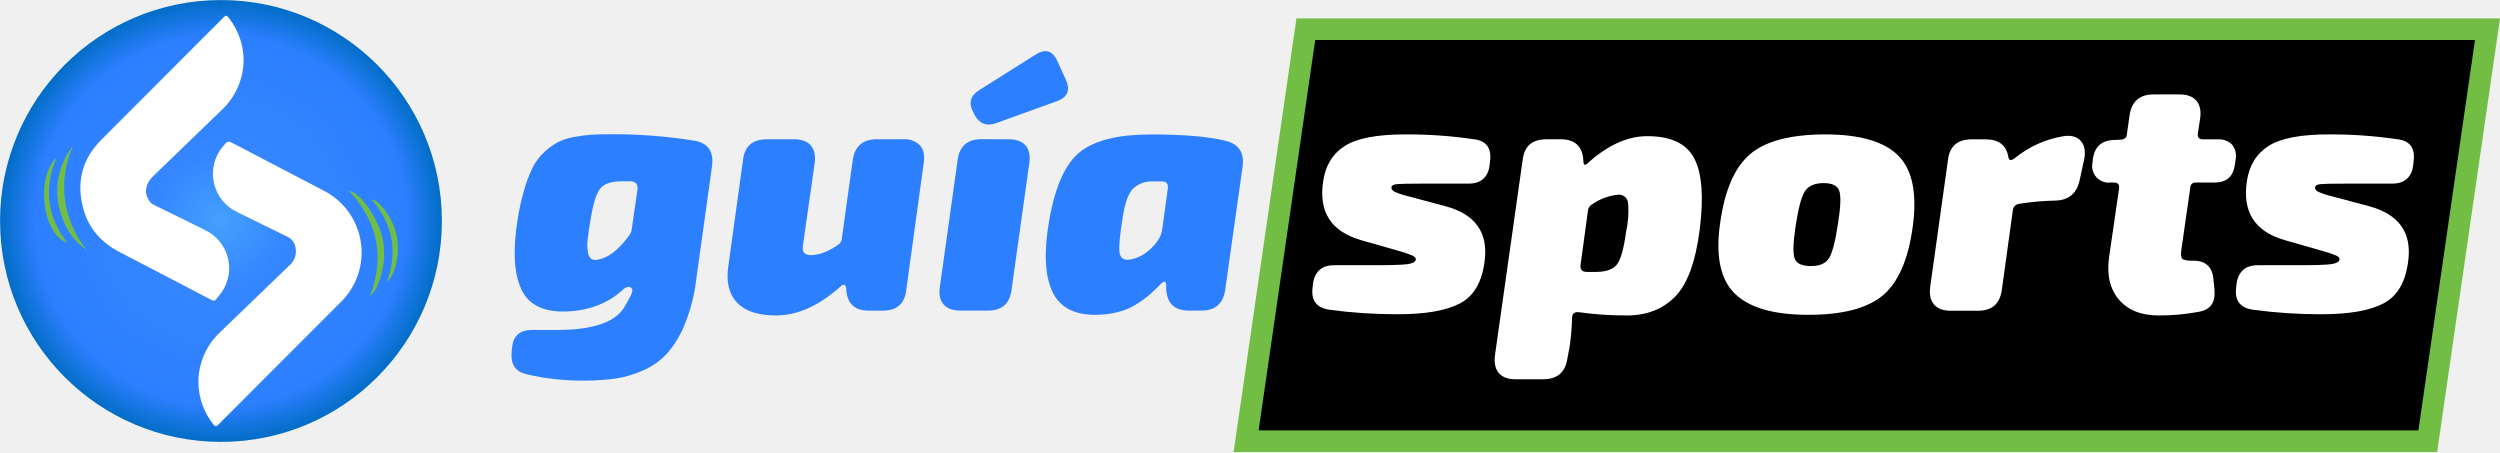
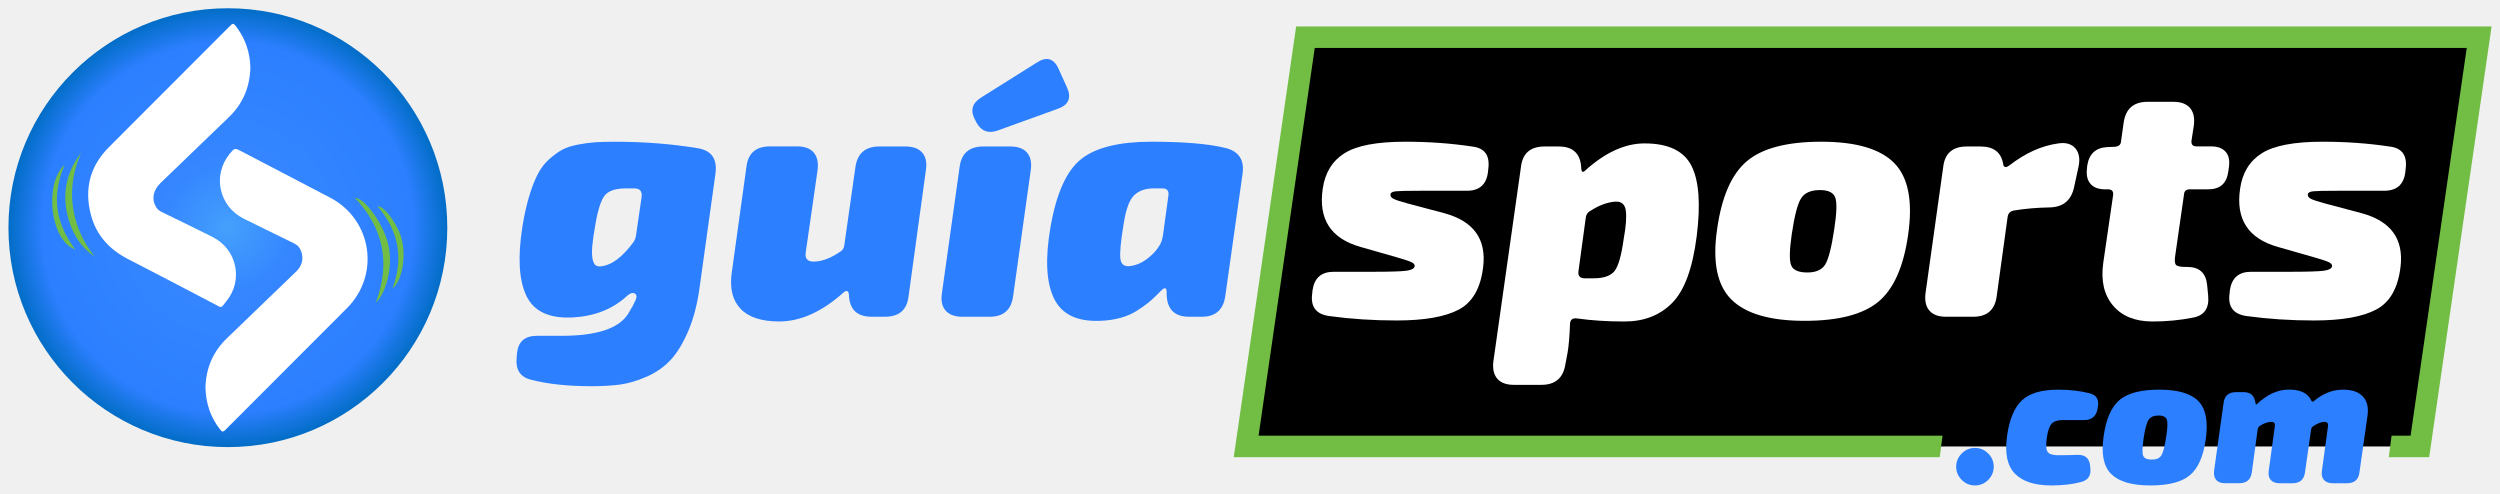
- <svg xmlns="http://www.w3.org/2000/svg" id="Layer_1" data-name="Layer 1" viewBox="0 0 779.73 140.99">
-   <defs>
-     <style>.cls-1{fill:url(#radial-gradient);}.cls-2{fill:#fff;}.cls-3{fill:#72be44;}.cls-4{stroke:#72be44;stroke-miterlimit:10;stroke-width:6.75px;}.cls-5{fill:#2c7fff;}</style>
-     <radialGradient id="radial-gradient" cx="68.92" cy="68.92" r="68.92" gradientUnits="userSpaceOnUse">
-       <stop offset="0" stop-color="#44a0fc" />
-       <stop offset="0.3" stop-color="#3586ff" />
-       <stop offset="0.84" stop-color="#2c7fff" />
-       <stop offset="1" stop-color="#026dc6" />
-     </radialGradient>
-   </defs>
-   <circle class="cls-1" cx="68.92" cy="68.92" r="68.9" />
-   <path class="cls-2" d="M110.57,44.71a21.5,21.5,0,0,1-6.73,15.58Q93.1,70.63,82.37,81C80,83.27,79.46,86.09,81,88.52a3.89,3.89,0,0,0,1.72,1.54c5.35,2.6,10.71,5.2,16,7.87a13.14,13.14,0,0,1,4.22,20.3c-1.73,2-1,2.13-3.75.7-9-4.71-18-9.43-27-14.06-5.84-3-10-7.46-11.65-13.82-2.16-8.1-.39-15.32,5.63-21.35Q85,50.86,103.82,32c1.39-1.39,1.37-1.38,2.55.21A21.53,21.53,0,0,1,110.57,44.71Z" transform="translate(-34.59 -26.08)" />
-   <path class="cls-2" d="M96.47,145.16a21.4,21.4,0,0,1,6.78-15.48q10.85-10.41,21.65-20.86a5.7,5.7,0,0,0,1.67-6.21,4.21,4.21,0,0,0-2.31-2.68c-5.24-2.53-10.43-5.16-15.66-7.69a13.21,13.21,0,0,1-4.53-20.43c1.55-1.89,1.55-1.9,3.73-.76l27.8,14.51a21.65,21.65,0,0,1,5.32,34.69q-19.11,19.13-38.23,38.27c-.67.67-1,.65-1.57-.09A21.4,21.4,0,0,1,96.47,145.16Z" transform="translate(-34.59 -26.08)" />
-   <path class="cls-3" d="M57.38,71.54a31.74,31.74,0,0,0-2.55,16.85,32.42,32.42,0,0,0,6.8,15.69A20.13,20.13,0,0,1,53.8,93.41,22.62,22.62,0,0,1,57.38,71.54Z" transform="translate(-34.59 -26.08)" />
-   <path class="cls-3" d="M55.58,101.83c-7.71-2.6-10-20.37-3.32-26.62C48.08,84.91,49.34,93.59,55.58,101.83Z" transform="translate(-34.59 -26.08)" />
-   <path class="cls-3" d="M150,118.46c4.7-12.42,2.35-23.29-6.53-32.79,3.05.08,8.8,8,10.37,14.42C155.67,107.65,152.7,116.4,150,118.46Z" transform="translate(-34.59 -26.08)" />
-   <path class="cls-3" d="M155.21,114.08c3.54-9.51,1.91-18.1-4.7-25.78,2-.17,6,5.09,7.37,9.61C159.73,103.85,158.16,111.78,155.21,114.08Z" transform="translate(-34.59 -26.08)" />
-   <polygon class="cls-4" points="388.65 137.62 757.2 137.62 775.83 9.11 407.28 9.11 388.65 137.62" />
-   <path class="cls-5" d="M217.59,144.78a76.62,76.62,0,0,1-18.93-2c-3.35-.85-4.85-3.14-4.49-6.84l.11-1.39q.53-5.57,6.2-5.56h7.8q16.47,0,20.85-6.84a37.51,37.51,0,0,0,2.36-4.28c.49-1.14.41-1.87-.27-2.19s-1.48-.06-2.41.8q-6.74,6.19-17.11,6.73-11,.54-14.48-6.84T196,94.74a74.24,74.24,0,0,1,2.08-9.46,42.27,42.27,0,0,1,2.67-7,16.26,16.26,0,0,1,3.59-4.76,22.51,22.51,0,0,1,4.06-3,16.89,16.89,0,0,1,5-1.66,45.74,45.74,0,0,1,5.51-.75q2.46-.17,6.31-.16a157.78,157.78,0,0,1,25.87,2q6.52,1.08,5.56,8l-4.91,35.29a53.49,53.49,0,0,1-3.59,14,31.42,31.42,0,0,1-5.61,9.2,22.33,22.33,0,0,1-7.54,5.24,32.35,32.35,0,0,1-8.34,2.46A68.4,68.4,0,0,1,217.59,144.78ZM221.33,107q4.48-.86,9.19-7.06a4.87,4.87,0,0,0,1.18-2.88l1.71-11.77c.21-1.78-.57-2.67-2.35-2.67H228.6q-5,0-6.79,2.25t-2.94,9.19q-.75,4.17-1,6.74a14.4,14.4,0,0,0,.1,4.06,3,3,0,0,0,1.07,2A3,3,0,0,0,221.33,107Z" transform="translate(-34.59 -26.08)" />
-   <path class="cls-5" d="M300.56,75.92q1-6.4,7.48-6.41h8.24a6.67,6.67,0,0,1,5.24,1.92c1.14,1.29,1.53,3.1,1.17,5.46l-5.45,39.67q-.75,6.41-7.38,6.41h-4.27q-6.75,0-7.06-6.74v-.1c-.15-1.36-.71-1.61-1.71-.75q-10.17,9.09-20.21,9.09-8.34,0-12.14-4t-2.72-11.39l4.59-33.15q.75-6.4,7.38-6.41h8.56q3.53,0,5.18,1.92c1.11,1.29,1.52,3.1,1.23,5.46L285,102.76q-.43,2.89,2.46,2.89,3.94,0,8.66-3.32a2.44,2.44,0,0,0,1-1.6Z" transform="translate(-34.59 -26.08)" />
-   <path class="cls-5" d="M349.21,69.51a8,8,0,0,1,3.9.85,4.73,4.73,0,0,1,2.2,2.52,8.18,8.18,0,0,1,.32,4l-5.56,39.67c-.58,4.27-3,6.41-7.38,6.41h-8.56c-2.35,0-4.1-.64-5.23-1.92s-1.54-3.1-1.18-5.46l5.56-39.67q.86-6.4,7.38-6.41Zm8.23-26.31c3.14-2.06,5.46-1.39,6.95,2L367,50.9q2.25,4.92-2.78,6.74l-18.93,6.84q-4.49,1.6-6.73-2.56l-.32-.65q-2.46-4.38,1.71-7.05Z" transform="translate(-34.59 -26.08)" />
-   <path class="cls-5" d="M377.33,124.25q-10.9.44-14.49-7.16t-1-22.35q2.78-15.93,9.67-21.33t22-5.4q15.18,0,23.09,1.93,6.42,1.49,5.56,8l-5.45,38.6q-1,6.41-7.38,6.41h-3.95q-6.86,0-7.06-7v-.75c0-1.42-.53-1.64-1.6-.64l-1.61,1.6a32.87,32.87,0,0,1-2.72,2.46,39.17,39.17,0,0,1-3.53,2.46,19,19,0,0,1-5.14,2.2A27.56,27.56,0,0,1,377.33,124.25Zm6.42-19.51c.21,1.82,1.28,2.58,3.21,2.3a11.41,11.41,0,0,0,5.45-2.46,14.69,14.69,0,0,0,3.85-4.38,9,9,0,0,0,.85-2.78l1.71-12.51q.33-2.25-1.92-2.25h-2.67a8.49,8.49,0,0,0-6.2,2.19q-2.25,2.19-3.32,9.25C383.86,99.38,383.53,102.92,383.75,104.74Z" transform="translate(-34.59 -26.08)" />
-   <path class="cls-2" d="M473.18,68a140.56,140.56,0,0,1,21,1.5q6,.64,5.13,7l-.11,1.07q-.75,5.78-6.63,5.78H477.88q-6,0-7.59.16c-1.07.11-1.64.41-1.71.91s.16,1,.91,1.44a23.81,23.81,0,0,0,4.33,1.44l11.65,3.11q13.8,3.73,12.19,16.89-1.17,9.94-7.64,13.37t-19.51,3.42a157.21,157.21,0,0,1-21.18-1.39q-6.19-.86-5.34-7.06l.1-1.07q.86-5.77,6.63-5.77h12.19q8.13,0,10.59-.32c1.64-.22,2.53-.68,2.67-1.39q.1-.75-1-1.29a36.17,36.17,0,0,0-4.81-1.6l-11.23-3.21q-14-4-11.87-18.28,1.06-7.48,6.79-11.12T473.18,68Z" transform="translate(-34.59 -26.08)" />
-   <path class="cls-2" d="M548.35,68.55q11.11,0,14.7,7t1.66,22.19q-1.94,15.08-7.7,20.9t-15,5.83a106,106,0,0,1-14.87-1c-1.49-.22-2.24.42-2.24,1.92a72,72,0,0,1-.75,8.77l-.75,4q-1.06,6.21-7.48,6.21h-8.66c-2.36,0-4.09-.65-5.19-1.93s-1.51-3.1-1.23-5.45l8.66-61.06q.75-6.4,7.38-6.41h4.49q6.74,0,7.06,6.73v.32c.14.93.5,1.15,1.07.65Q539,68.54,548.35,68.55ZM539,86.83a16.88,16.88,0,0,0-7.7,2.89,2.8,2.8,0,0,0-1.49,2.46l-2.25,16.46c-.21,1.5.46,2.25,2,2.25h2.68c3.21,0,5.41-.77,6.63-2.3s2.17-4.94,2.88-10.21a29.67,29.67,0,0,0,.65-8.77A2.89,2.89,0,0,0,539,86.83Z" transform="translate(-34.59 -26.08)" />
-   <path class="cls-2" d="M603.84,68q16.36,0,22.93,6.74T631.1,97.2q-2.13,15.08-9.35,21.07t-23.15,6q-16.26,0-23-6.68t-4.49-22.08q2.14-15.28,9.36-21.38T603.84,68Zm-.43,15.18c-2.85,0-4.83.88-5.93,2.62s-2.09,5.55-2.94,11.39q-1.08,7.38-.16,9.63c.6,1.49,2.3,2.24,5.08,2.24s4.57-.84,5.61-2.51,2-5.37,2.83-11.07c.79-5.06.89-8.37.32-9.94S606.05,83.19,603.41,83.19Z" transform="translate(-34.59 -26.08)" />
-   <path class="cls-2" d="M678.26,68.55q3.63-.54,5.4,1.6c1.17,1.43,1.48,3.39.91,5.88l-1.39,6.42q-1.39,6.09-7.7,6.2a77.65,77.65,0,0,0-11.12,1,2.25,2.25,0,0,0-2,2.14l-3.43,24.81Q658,123,651.53,123H643q-3.53,0-5.18-1.92c-1.11-1.29-1.52-3.1-1.23-5.46l5.56-39.67c.5-4.27,3-6.41,7.38-6.41h4.38q6.09,0,7.06,5.45v.11c.21,1.07.89,1.17,2,.32A32.12,32.12,0,0,1,678.26,68.55Z" transform="translate(-34.59 -26.08)" />
-   <path class="cls-2" d="M707.88,124.47q-8.24,0-12.46-5t-3-13.36l3.1-21.28c.15-1.21-.39-1.82-1.6-1.82h-1a5.15,5.15,0,0,1-5.67-6.31l.11-1.17c.57-3.64,2.63-5.56,6.2-5.78l2.57-.11c1.13-.14,1.74-.67,1.81-1.6l.86-6.09q1-6.42,7.48-6.42h8.13q3.52,0,5.19,1.93t1.22,5.45l-.74,4.81c-.15,1.21.39,1.82,1.6,1.82h4.6a5.74,5.74,0,0,1,4.49,1.66,5.64,5.64,0,0,1,1.07,4.75l-.22,1.5c-.49,3.71-2.6,5.56-6.3,5.56h-5.78a1.58,1.58,0,0,0-1.82,1.6l-2.78,19.36c-.21,1.42-.12,2.35.27,2.78s1.41.64,3,.64h.53q5.67,0,6.21,5.77l.32,3.32q.53,5.88-4.82,6.84A67,67,0,0,1,707.88,124.47Z" transform="translate(-34.59 -26.08)" />
-   <path class="cls-2" d="M761.23,68a140.56,140.56,0,0,1,21,1.5q6,.64,5.13,7l-.1,1.07q-.75,5.78-6.63,5.78H765.94q-6,0-7.59.16c-1.07.11-1.64.41-1.71.91s.16,1,.9,1.44a24.1,24.1,0,0,0,4.33,1.44l11.66,3.11q13.8,3.73,12.19,16.89-1.19,9.94-7.65,13.37t-19.51,3.42a157.17,157.17,0,0,1-21.17-1.39q-6.21-.86-5.35-7.06l.11-1.07q.86-5.77,6.63-5.77H751q8.12,0,10.58-.32c1.64-.22,2.53-.68,2.68-1.39.07-.5-.25-.93-1-1.29a35.63,35.63,0,0,0-4.81-1.6l-11.22-3.21q-14-4-11.87-18.28,1.07-7.48,6.79-11.12T761.23,68Z" transform="translate(-34.59 -26.08)" />
+ <svg xmlns="http://www.w3.org/2000/svg" version="1.1" id="Layer_1" x="0px" y="0px" viewBox="0 0 785 155" style="enable-background:new 0 0 785 155;" xml:space="preserve">
+   <style type="text/css">
+ 	.st0{fill:url(#SVGID_1_);}
+ 	.st1{fill:#FFFFFF;}
+ 	.st2{fill:#72BE44;}
+ 	.st3{fill:#2C7FFF;}
+ </style>
+   <g>
+     <g>
+       <radialGradient id="SVGID_1_" cx="71.554" cy="71.486" r="68.918" gradientUnits="userSpaceOnUse">
+         <stop offset="0" style="stop-color:#44A0FC" />
+         <stop offset="0.297" style="stop-color:#3586FF" />
+         <stop offset="0.845" style="stop-color:#2C7FFF" />
+         <stop offset="1" style="stop-color:#026DC6" />
+       </radialGradient>
+       <circle class="st0" cx="71.55" cy="71.49" r="68.9" />
+     </g>
+     <g>
+       <path class="st1" d="M78.62,21.2c-0.16,6.18-2.35,11.35-6.73,15.57c-7.16,6.89-14.31,13.77-21.46,20.67    c-2.4,2.31-2.91,5.13-1.42,7.57c0.43,0.7,0.98,1.18,1.73,1.54c5.35,2.6,10.7,5.2,16.02,7.87c7.7,3.86,9.75,13.72,4.21,20.3    c-1.73,2.06-1.02,2.14-3.75,0.7c-8.99-4.71-17.97-9.43-27-14.06c-5.84-3-9.96-7.46-11.65-13.81c-2.16-8.11-0.39-15.32,5.64-21.35    C46.76,33.63,59.32,21.06,71.87,8.5c1.39-1.39,1.37-1.39,2.55,0.21C77.2,12.45,78.49,16.68,78.62,21.2z" />
+       <path class="st1" d="M64.52,121.64c0.16-6.12,2.39-11.26,6.79-15.48c7.23-6.94,14.44-13.9,21.65-20.86    c1.79-1.73,2.44-3.79,1.67-6.21c-0.39-1.22-1.11-2.1-2.32-2.68c-5.24-2.53-10.43-5.15-15.66-7.69    c-7.86-3.81-10.06-13.65-4.53-20.42c1.55-1.89,1.55-1.9,3.73-0.76c9.27,4.83,18.54,9.67,27.8,14.51    c13.15,6.87,15.81,24.18,5.32,34.69c-12.74,12.76-25.5,25.5-38.23,38.27c-0.68,0.68-0.99,0.65-1.58-0.09    C66.06,131.01,64.62,126.54,64.52,121.64z" />
+     </g>
+     <g>
+       <g>
+         <path class="st2" d="M25.43,48.02c-2.26,5.4-3.37,10.98-2.55,16.85c0.82,5.85,3.15,11.03,6.8,15.68     c-3.87-2.64-6.39-6.3-7.83-10.66C19.25,62.03,20.39,54.7,25.43,48.02z" />
+         <path class="st2" d="M23.63,78.31c-7.71-2.6-9.98-20.37-3.32-26.62C16.13,61.39,17.39,70.08,23.63,78.31z" />
+       </g>
+       <g>
+         <path class="st2" d="M118.02,94.95c4.69-12.42,2.34-23.29-6.53-32.8c3.05,0.09,8.8,7.98,10.38,14.42     C123.72,84.14,120.75,92.89,118.02,94.95z" />
+         <path class="st2" d="M123.26,90.56c3.54-9.51,1.91-18.1-4.7-25.78c1.95-0.17,5.97,5.09,7.37,9.61     C127.78,80.33,126.21,88.26,123.26,90.56z" />
+       </g>
+     </g>
+     <polygon points="391.29,140.18 759.84,140.18 778.46,11.67 409.91,11.67  " />
+     <g>
+       <g>
+         <path class="st3" d="M185.64,121.27c-7.34,0-13.65-0.68-18.93-2.03c-3.35-0.86-4.85-3.14-4.49-6.84l0.11-1.39     c0.36-3.71,2.42-5.56,6.2-5.56h7.81c10.98,0,17.93-2.28,20.85-6.84c1.14-1.85,1.92-3.28,2.35-4.28c0.5-1.14,0.41-1.87-0.27-2.19     c-0.68-0.32-1.48-0.05-2.41,0.8c-4.49,4.13-10.19,6.38-17.11,6.74c-7.34,0.36-12.17-1.92-14.49-6.84     c-2.32-4.92-2.73-12.12-1.23-21.6c0.57-3.56,1.26-6.72,2.08-9.46c0.82-2.74,1.71-5.06,2.67-6.95c0.96-1.89,2.16-3.48,3.58-4.76     c1.43-1.28,2.78-2.28,4.06-2.99c1.28-0.71,2.94-1.26,4.97-1.66c2.03-0.39,3.87-0.64,5.51-0.75c1.64-0.11,3.74-0.16,6.31-0.16     c9.12,0,17.75,0.68,25.88,2.03c4.35,0.71,6.2,3.39,5.56,8.02l-4.92,35.29c-0.71,5.42-1.91,10.09-3.58,14.01     c-1.68,3.92-3.55,6.99-5.61,9.2c-2.07,2.21-4.58,3.96-7.54,5.24c-2.96,1.28-5.74,2.1-8.34,2.46     C192.07,121.09,189.06,121.27,185.64,121.27z M189.38,83.53c2.99-0.57,6.06-2.92,9.2-7.06c0.71-0.86,1.1-1.82,1.18-2.89     l1.71-11.76c0.21-1.78-0.57-2.67-2.35-2.67h-2.46c-3.35,0-5.61,0.75-6.79,2.25c-1.18,1.5-2.16,4.56-2.94,9.2     c-0.5,2.78-0.82,5.03-0.96,6.74c-0.14,1.71-0.11,3.07,0.11,4.06c0.21,1,0.57,1.66,1.07,1.98     C187.63,83.69,188.38,83.74,189.38,83.53z" />
+         <path class="st3" d="M268.61,52.41c0.64-4.28,3.14-6.42,7.48-6.42h8.23c2.35,0,4.1,0.64,5.24,1.92c1.14,1.28,1.53,3.1,1.18,5.45     l-5.45,39.67c-0.5,4.28-2.96,6.42-7.38,6.42h-4.28c-4.49,0-6.84-2.25-7.06-6.74v-0.11c-0.14-1.35-0.71-1.6-1.71-0.75     c-6.77,6.06-13.51,9.09-20.21,9.09c-5.56,0-9.61-1.34-12.14-4.01c-2.53-2.67-3.44-6.47-2.73-11.39l4.6-33.15     c0.5-4.28,2.96-6.42,7.38-6.42h8.55c2.35,0,4.08,0.64,5.19,1.92c1.1,1.28,1.51,3.1,1.23,5.45L253,79.25     c-0.29,1.92,0.53,2.89,2.46,2.89c2.64,0,5.52-1.1,8.66-3.31c0.5-0.36,0.82-0.89,0.96-1.6L268.61,52.41z" />
+         <path class="st3" d="M317.26,45.99c1.57,0,2.87,0.29,3.9,0.86c1.03,0.57,1.76,1.41,2.19,2.51c0.43,1.11,0.54,2.44,0.32,4.01     l-5.56,39.67c-0.57,4.28-3.03,6.42-7.38,6.42h-8.55c-2.35,0-4.1-0.64-5.24-1.92c-1.14-1.28-1.53-3.1-1.18-5.45l5.56-39.67     c0.57-4.28,3.03-6.42,7.38-6.42H317.26z M325.49,19.69c3.14-2.07,5.45-1.39,6.95,2.03l2.57,5.67c1.5,3.28,0.57,5.53-2.78,6.74     l-18.93,6.84c-2.99,1.07-5.24,0.21-6.74-2.57l-0.32-0.64c-1.64-2.92-1.07-5.27,1.71-7.06L325.49,19.69z" />
+         <path class="st3" d="M345.38,100.74c-7.27,0.28-12.1-2.1-14.49-7.16c-2.39-5.06-2.73-12.51-1.02-22.35     c1.85-10.62,5.08-17.73,9.68-21.33c4.6-3.6,11.92-5.4,21.97-5.4c10.12,0,17.82,0.64,23.1,1.92c4.28,1,6.13,3.67,5.56,8.02     l-5.45,38.6c-0.64,4.28-3.1,6.42-7.38,6.42h-3.96c-4.56,0-6.92-2.32-7.06-6.95v-0.75c0-1.43-0.53-1.64-1.6-0.64l-1.6,1.6     c-0.93,0.93-1.84,1.75-2.73,2.46c-0.89,0.71-2.07,1.53-3.53,2.46c-1.46,0.93-3.17,1.66-5.13,2.19     C349.78,100.37,347.66,100.67,345.38,100.74z M351.8,81.23c0.21,1.82,1.28,2.58,3.21,2.3c1.92-0.28,3.74-1.1,5.45-2.46     c1.71-1.35,2.99-2.81,3.85-4.38c0.43-0.86,0.71-1.78,0.86-2.78l1.71-12.51c0.21-1.5-0.43-2.25-1.92-2.25h-2.67     c-2.64,0-4.7,0.73-6.2,2.19c-1.5,1.46-2.6,4.54-3.31,9.25C351.91,75.86,351.58,79.41,351.8,81.23z" />
+       </g>
+     </g>
+     <g>
+       <g>
+         <path class="st1" d="M441.23,44.5c7.34,0,14.33,0.5,20.96,1.5c3.99,0.43,5.7,2.78,5.13,7.06l-0.11,1.07     c-0.5,3.85-2.71,5.77-6.63,5.77h-14.65c-3.99,0-6.52,0.05-7.59,0.16c-1.07,0.11-1.64,0.41-1.71,0.91     c-0.14,0.57,0.16,1.05,0.91,1.44c0.75,0.39,2.19,0.87,4.33,1.44l11.65,3.1c9.2,2.5,13.26,8.13,12.19,16.89     c-0.79,6.63-3.33,11.08-7.65,13.37c-4.31,2.28-10.82,3.42-19.51,3.42c-7.34,0-14.4-0.46-21.17-1.39     c-4.13-0.57-5.92-2.92-5.35-7.06l0.11-1.07c0.57-3.85,2.78-5.77,6.63-5.77h12.19c5.42,0,8.94-0.11,10.58-0.32     c1.64-0.21,2.53-0.68,2.67-1.39c0.07-0.5-0.25-0.93-0.96-1.28c-0.71-0.36-2.32-0.89-4.81-1.6l-11.23-3.21     c-9.34-2.64-13.29-8.73-11.87-18.28c0.71-4.99,2.98-8.7,6.79-11.12C425.95,45.71,432.32,44.5,441.23,44.5z" />
+         <path class="st1" d="M516.4,45.03c7.41,0,12.31,2.34,14.7,7c2.39,4.67,2.94,12.07,1.66,22.19c-1.28,10.05-3.85,17.02-7.7,20.9     c-3.85,3.89-8.84,5.83-14.97,5.83c-5.42,0-10.37-0.32-14.86-0.96c-1.5-0.21-2.25,0.43-2.25,1.92c-0.14,3.71-0.39,6.63-0.75,8.77     l-0.75,3.96c-0.71,4.13-3.21,6.2-7.48,6.2h-8.66c-2.35,0-4.08-0.64-5.19-1.92c-1.1-1.28-1.51-3.1-1.23-5.45l8.66-61.05     c0.5-4.28,2.96-6.42,7.38-6.42h4.49c4.49,0,6.84,2.25,7.06,6.74v0.32c0.14,0.93,0.5,1.14,1.07,0.64     C503.92,47.92,510.19,45.03,516.4,45.03z M507.09,63.32c-2.5,0.21-5.06,1.18-7.7,2.89c-0.93,0.5-1.43,1.32-1.5,2.46l-2.25,16.47     c-0.21,1.5,0.46,2.25,2.03,2.25h2.67c3.21,0,5.42-0.76,6.63-2.3c1.21-1.53,2.17-4.93,2.89-10.21c0.71-3.85,0.92-6.77,0.64-8.77     C510.23,64.1,509.09,63.17,507.09,63.32z" />
+         <path class="st1" d="M571.89,44.5c10.91,0,18.55,2.25,22.94,6.74s5.83,11.98,4.33,22.45c-1.43,10.05-4.54,17.07-9.36,21.06     c-4.81,3.99-12.53,5.99-23.15,5.99c-10.84,0-18.5-2.23-22.99-6.68c-4.49-4.45-5.99-11.82-4.49-22.08     c1.43-10.19,4.54-17.32,9.36-21.38S561.12,44.5,571.89,44.5z M571.46,59.68c-2.85,0-4.83,0.87-5.93,2.62     c-1.11,1.75-2.08,5.54-2.94,11.39c-0.71,4.92-0.77,8.13-0.16,9.62c0.6,1.5,2.3,2.25,5.08,2.25c2.71,0,4.58-0.84,5.61-2.51     c1.03-1.67,1.98-5.36,2.83-11.07c0.78-5.06,0.89-8.38,0.32-9.94C575.7,60.47,574.1,59.68,571.46,59.68z" />
+         <path class="st1" d="M646.31,45.03c2.42-0.36,4.22,0.18,5.4,1.6c1.18,1.43,1.48,3.39,0.91,5.88l-1.39,6.42     c-0.93,4.06-3.49,6.13-7.7,6.2c-3.92,0.07-7.63,0.39-11.12,0.96c-1.21,0.21-1.89,0.93-2.03,2.14l-3.42,24.81     c-0.57,4.28-3.03,6.42-7.38,6.42h-8.55c-2.35,0-4.08-0.64-5.19-1.92c-1.11-1.28-1.52-3.1-1.23-5.45l5.56-39.67     c0.5-4.28,2.96-6.42,7.38-6.42h4.38c4.06,0,6.42,1.82,7.06,5.45v0.11c0.21,1.07,0.89,1.18,2.03,0.32     C636.01,48.03,641.1,45.74,646.31,45.03z" />
+         <path class="st1" d="M675.93,100.95c-5.49,0-9.64-1.67-12.46-5.03c-2.82-3.35-3.83-7.81-3.05-13.37l3.1-21.28     c0.14-1.21-0.39-1.82-1.6-1.82h-0.96c-2,0-3.49-0.55-4.49-1.66c-1-1.1-1.39-2.66-1.18-4.65l0.11-1.18     c0.57-3.63,2.64-5.56,6.2-5.77l2.57-0.11c1.14-0.14,1.75-0.68,1.82-1.6l0.86-6.09c0.64-4.28,3.14-6.42,7.48-6.42h8.13     c2.35,0,4.08,0.64,5.19,1.92c1.1,1.28,1.51,3.1,1.23,5.45l-0.75,4.81c-0.14,1.21,0.39,1.82,1.6,1.82h4.6c2,0,3.49,0.55,4.49,1.66     c1,1.11,1.35,2.69,1.07,4.76l-0.21,1.5c-0.5,3.71-2.6,5.56-6.31,5.56h-5.77c-1.14,0-1.75,0.53-1.82,1.6l-2.78,19.35     c-0.21,1.43-0.12,2.35,0.27,2.78c0.39,0.43,1.41,0.64,3.05,0.64h0.53c3.78,0,5.84,1.92,6.2,5.77l0.32,3.31     c0.36,3.92-1.25,6.2-4.81,6.84C684.41,100.56,680.2,100.95,675.93,100.95z" />
+         <path class="st1" d="M729.28,44.5c7.34,0,14.33,0.5,20.96,1.5c3.99,0.43,5.7,2.78,5.13,7.06l-0.11,1.07     c-0.5,3.85-2.71,5.77-6.63,5.77h-14.65c-3.99,0-6.52,0.05-7.59,0.16c-1.07,0.11-1.64,0.41-1.71,0.91     c-0.14,0.57,0.16,1.05,0.91,1.44c0.75,0.39,2.19,0.87,4.33,1.44l11.65,3.1c9.2,2.5,13.26,8.13,12.19,16.89     c-0.79,6.63-3.33,11.08-7.65,13.37c-4.31,2.28-10.82,3.42-19.51,3.42c-7.34,0-14.4-0.46-21.17-1.39     c-4.13-0.57-5.92-2.92-5.35-7.06l0.11-1.07c0.57-3.85,2.78-5.77,6.63-5.77h12.19c5.42,0,8.94-0.11,10.58-0.32     c1.64-0.21,2.53-0.68,2.67-1.39c0.07-0.5-0.25-0.93-0.96-1.28c-0.71-0.36-2.32-0.89-4.81-1.6l-11.23-3.21     c-9.34-2.64-13.29-8.73-11.87-18.28c0.71-4.99,2.98-8.7,6.79-11.12C714.01,45.71,720.37,44.5,729.28,44.5z" />
+       </g>
+     </g>
+     <polygon class="st2" points="406.99,8.3 387.39,143.56 609.08,143.56 609.96,136.81 395.19,136.81 412.83,15.05 774.56,15.05    756.92,136.81 750.96,136.81 750.08,143.56 762.76,143.56 782.36,8.3  " />
+     <g>
+       <path class="st3" d="M624.29,150.69c-1.16,1.16-2.55,1.74-4.15,1.74c-1.6,0-2.98-0.58-4.15-1.74c-1.16-1.16-1.75-2.55-1.75-4.15    c0-1.6,0.58-2.98,1.75-4.15c1.16-1.16,2.54-1.75,4.15-1.75c1.6,0,2.98,0.58,4.15,1.75c1.16,1.16,1.74,2.54,1.74,4.15    C626.03,148.14,625.45,149.52,624.29,150.69z" />
+       <path class="st3" d="M646.34,122.35c3.58,0,6.84,0.38,9.78,1.14c2.25,0.57,3.11,2.08,2.57,4.52l-0.11,0.63    c-0.5,2.17-1.87,3.26-4.12,3.26h-6.69c-1.68,0-2.86,0.38-3.55,1.14c-0.69,0.76-1.18,2.17-1.49,4.23c-0.34,2.33-0.28,3.85,0.2,4.58    c0.48,0.72,1.59,1.09,3.35,1.09c2.44,0,4.42-0.04,5.95-0.11c2.44-0.11,3.79,0.99,4.06,3.32l0.06,0.74c0.3,2.33-0.59,3.79-2.69,4.4    c-2.71,0.76-5.87,1.14-9.49,1.14c-5.22,0-9.05-1.23-11.47-3.69c-2.42-2.46-3.25-6.4-2.49-11.81c0.72-5.22,2.28-8.96,4.66-11.21    C637.25,123.47,641.08,122.35,646.34,122.35z" />
+       <path class="st3" d="M678.02,122.35c5.83,0,9.92,1.2,12.27,3.6c2.34,2.4,3.12,6.41,2.32,12.01c-0.76,5.38-2.43,9.13-5,11.27    c-2.57,2.14-6.7,3.2-12.38,3.2c-5.8,0-9.89-1.19-12.3-3.58c-2.4-2.38-3.2-6.32-2.4-11.81c0.76-5.45,2.43-9.27,5-11.44    C668.1,123.43,672.26,122.35,678.02,122.35z M677.79,130.47c-1.53,0-2.58,0.47-3.17,1.4c-0.59,0.93-1.12,2.96-1.57,6.09    c-0.38,2.63-0.41,4.35-0.09,5.15c0.32,0.8,1.23,1.2,2.72,1.2c1.45,0,2.45-0.45,3-1.34c0.55-0.9,1.06-2.87,1.52-5.92    c0.42-2.71,0.48-4.48,0.17-5.32C680.06,130.89,679.2,130.47,677.79,130.47z" />
+       <path class="st3" d="M735.73,122.35c2.82,0,4.9,0.73,6.23,2.17c1.33,1.45,1.81,3.47,1.43,6.06l-2.52,17.73    c-0.27,2.29-1.58,3.43-3.95,3.43h-4.4c-1.26,0-2.19-0.34-2.8-1.03c-0.61-0.69-0.82-1.66-0.63-2.92l1.89-13.84    c0.15-0.99-0.21-1.49-1.09-1.49c-0.95,0-2.08,0.42-3.37,1.26c-0.54,0.31-0.82,0.74-0.86,1.32l-1.89,13.27    c-0.31,2.29-1.62,3.43-3.95,3.43h-4c-1.26,0-2.19-0.34-2.8-1.03c-0.61-0.69-0.82-1.66-0.63-2.92l1.89-13.84    c0.19-0.99-0.17-1.49-1.09-1.49c-0.99,0-2.14,0.38-3.43,1.14c-0.53,0.31-0.82,0.74-0.86,1.32l-1.83,13.38    c-0.31,2.29-1.62,3.43-3.95,3.43h-4.46c-1.26,0-2.18-0.34-2.77-1.03c-0.59-0.69-0.81-1.66-0.66-2.92l2.97-21.22    c0.27-2.29,1.58-3.43,3.95-3.43h2.29c1.14,0,2.01,0.27,2.6,0.8c0.59,0.54,0.98,1.37,1.17,2.52l0.06,0.23    c0,0.34,0.15,0.4,0.46,0.17c3.16-3.01,6.5-4.52,10.01-4.52c3.66,0,6,1.16,7.03,3.49c0.15,0.38,0.42,0.42,0.8,0.11    C729.4,123.55,732.45,122.35,735.73,122.35z" />
+     </g>
+   </g>
</svg>
